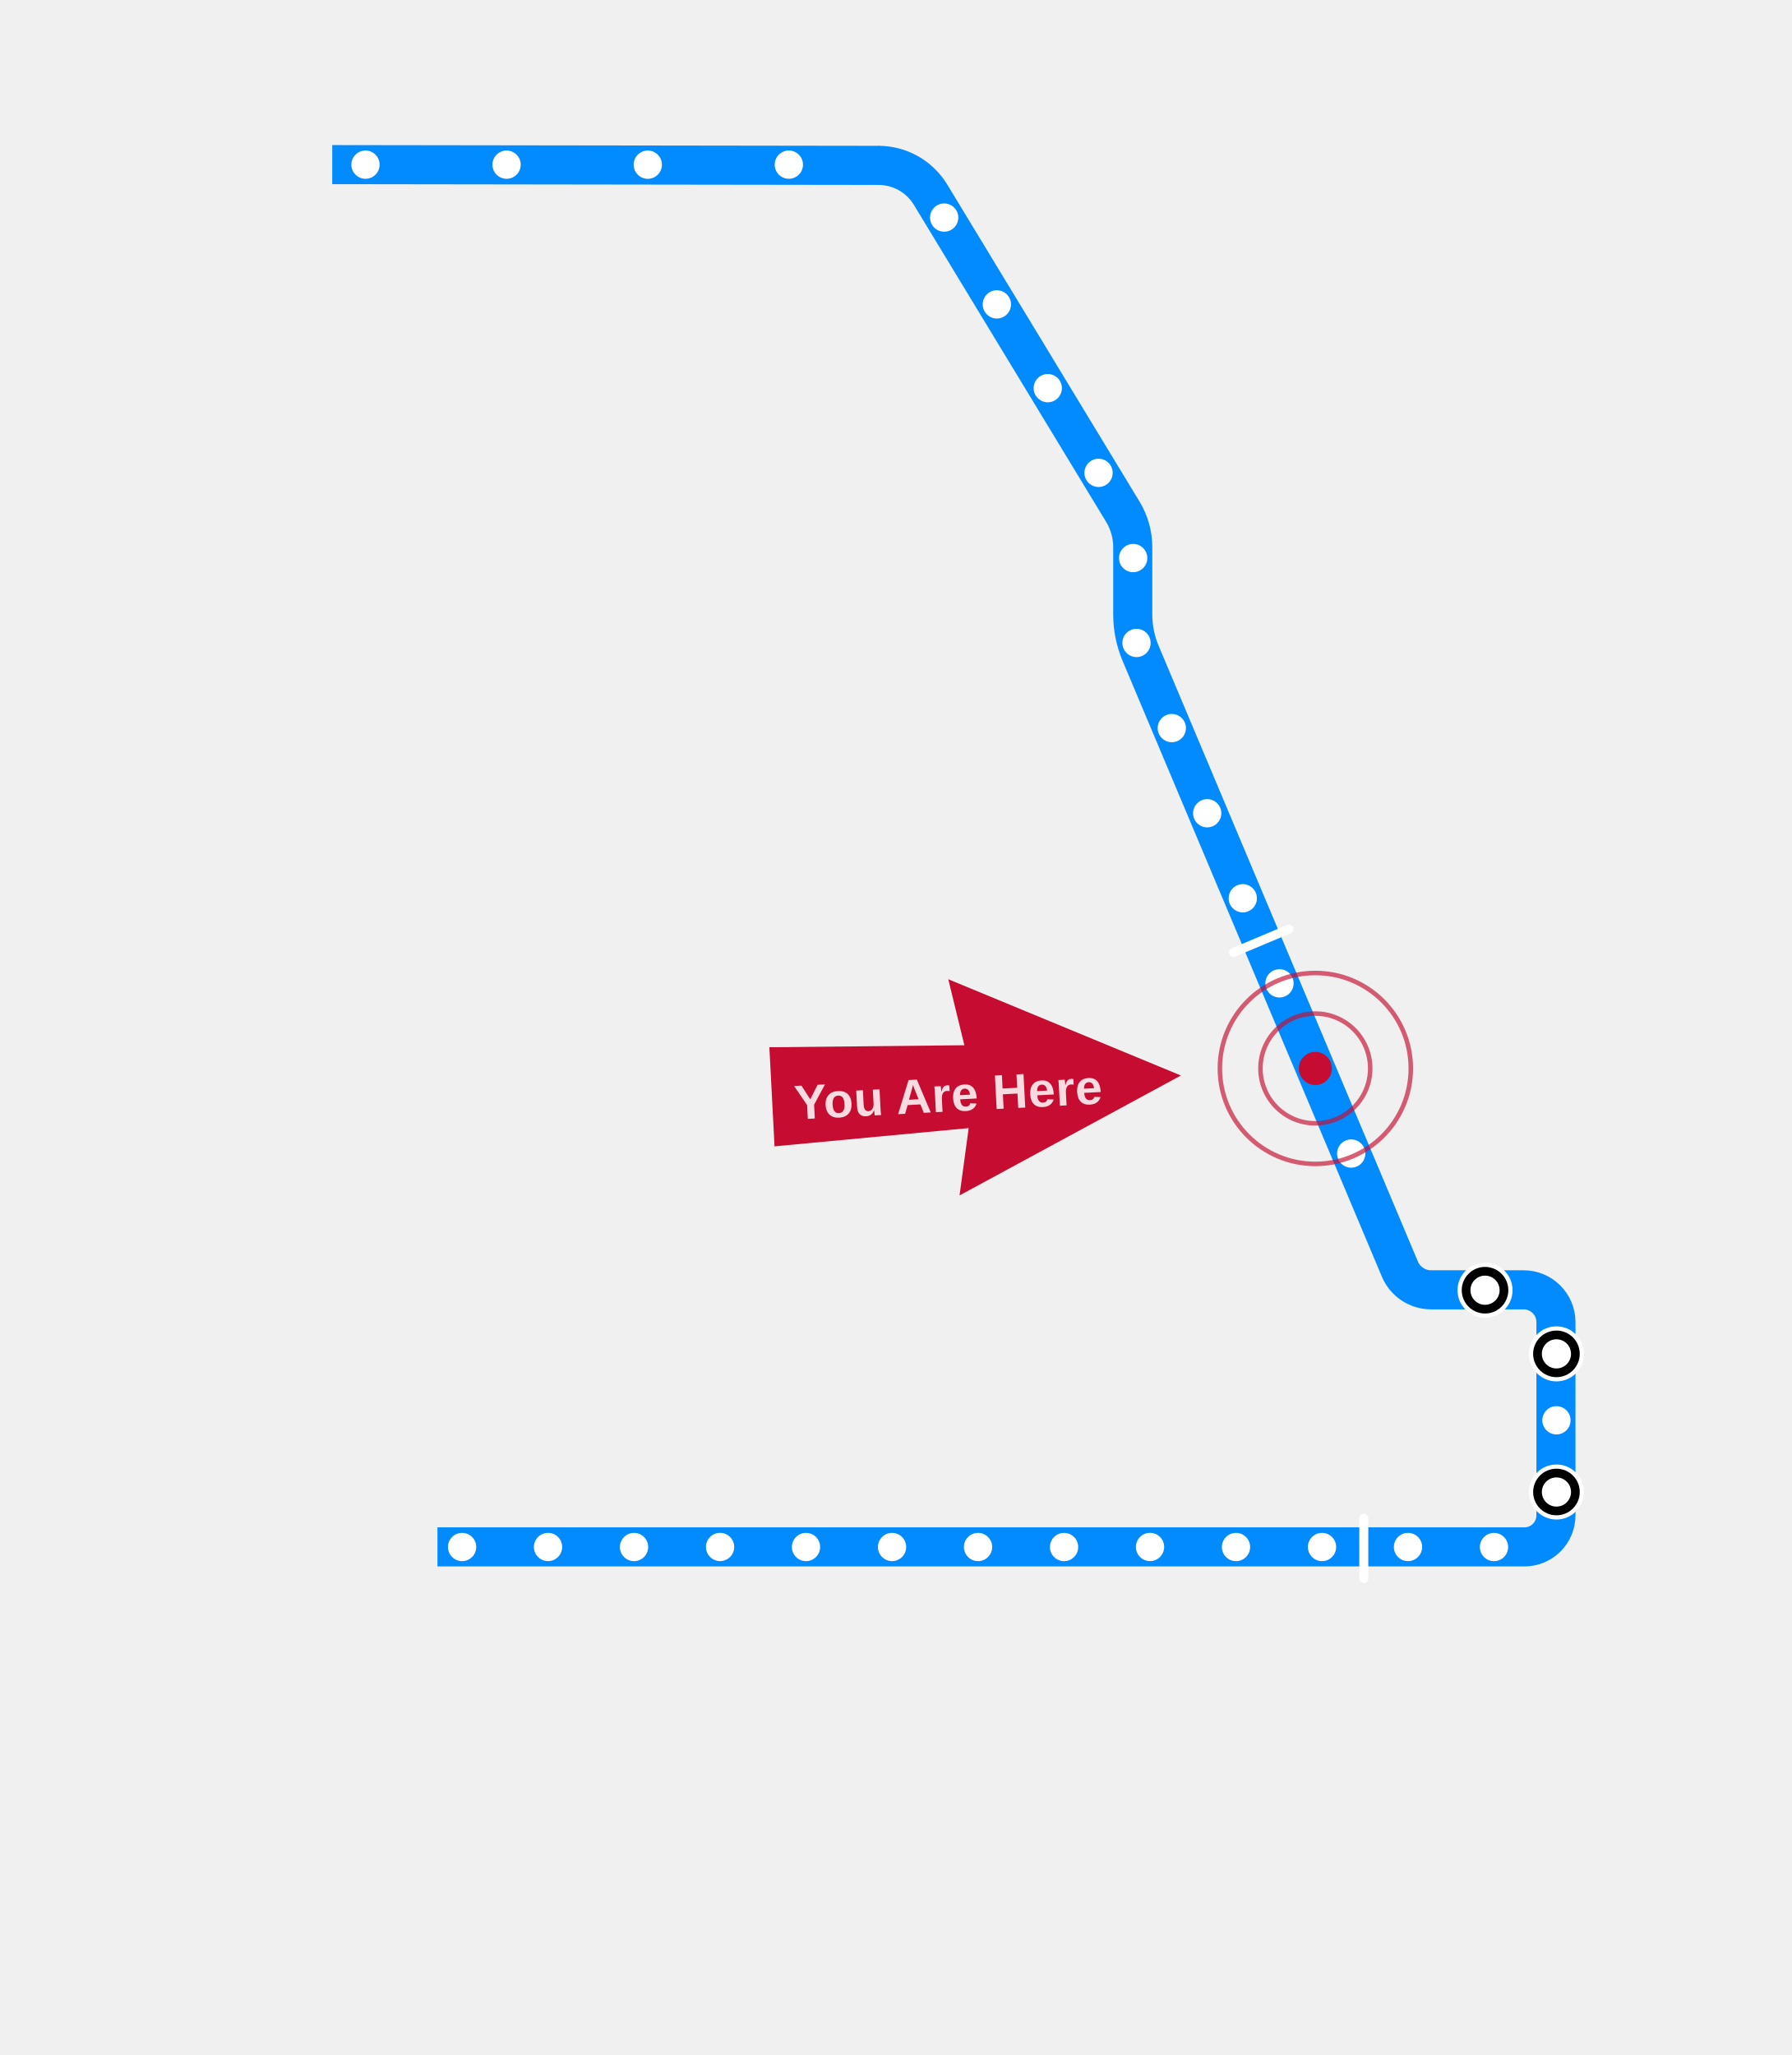
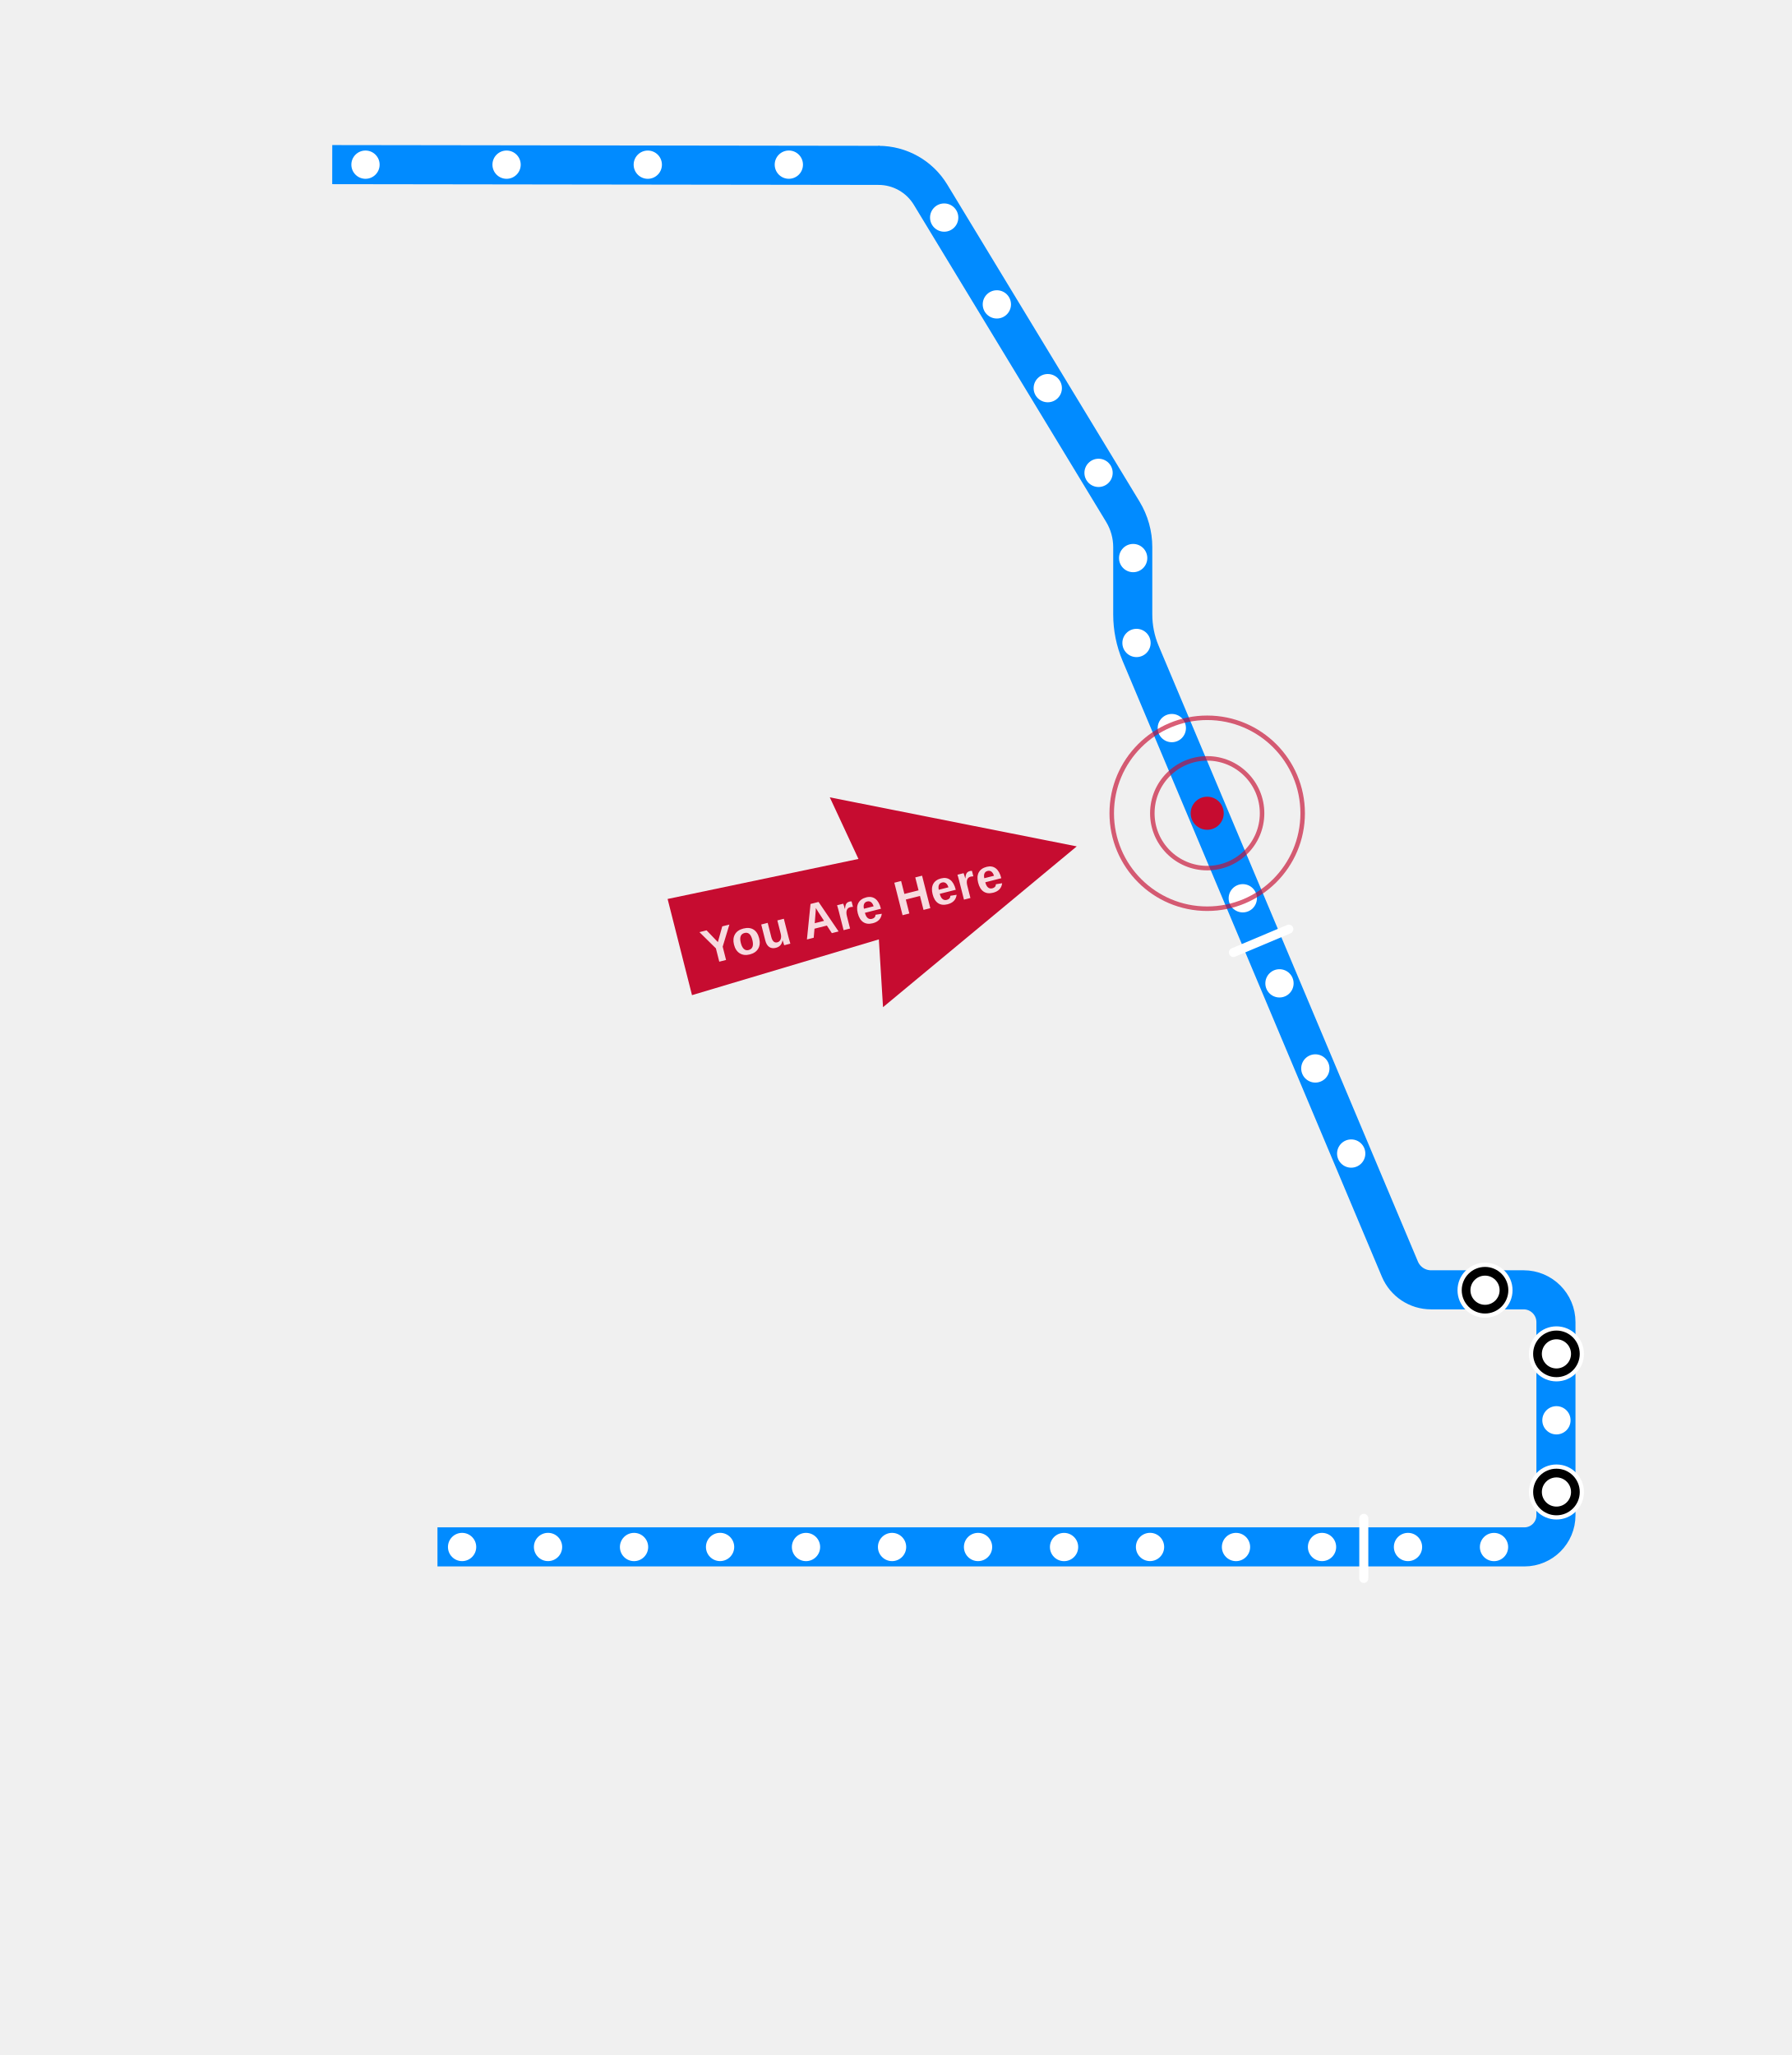
<svg xmlns="http://www.w3.org/2000/svg" width="1192" height="1367" viewBox="-185 -50 1192 1367">
  <path id="Path" fill="#000000" stroke="#018bff" stroke-width="26" d="M 36 59.5 L 400 60.002" />
  <path id="path1" fill="none" stroke="#018bff" stroke-width="26" d="M 400 60 L 399.36 60 C 413.518 60 426.649 67.394 433.99 79.5 L 561.9 290.41 C 566.217 297.525 568.5 305.688 568.5 314.01 L 568.5 358.75 C 568.499 367.615 570.27 376.39 573.71 384.56 L 746.2 794.23 C 749.713 802.575 757.886 808.001 766.94 808 L 828.5 808 C 840.374 808 850 817.626 850 829.5 L 850 958 C 850 969.598 840.598 979 829 979 L 106 979" />
  <path id="path2" fill="#ffffff" stroke="none" d="M 67.52 59.54 C 67.52 64.731 63.311 68.94 58.12 68.94 C 52.929 68.94 48.72 64.731 48.72 59.54 C 48.72 54.349 52.929 50.14 58.12 50.14 C 63.311 50.14 67.52 54.349 67.52 59.54 Z" />
  <path id="path3" fill="#ffffff" stroke="none" d="M 161.37 59.54 C 161.37 64.731 157.161 68.94 151.97 68.94 C 146.779 68.94 142.57 64.731 142.57 59.54 C 142.57 54.349 146.779 50.14 151.97 50.14 C 157.161 50.14 161.37 54.349 161.37 59.54 Z" />
  <path id="path4" fill="#ffffff" stroke="none" d="M 255.3 59.55 C 255.3 64.741 251.091 68.95 245.9 68.95 C 240.709 68.95 236.5 64.741 236.5 59.55 C 236.5 54.359 240.709 50.15 245.9 50.15 C 251.091 50.15 255.3 54.359 255.3 59.55 Z" />
  <path id="path5" fill="#ffffff" stroke="none" d="M 349.13 59.53 C 349.13 64.721 344.921 68.93 339.73 68.93 C 334.539 68.93 330.33 64.721 330.33 59.53 C 330.33 54.339 334.539 50.13 339.73 50.13 C 344.921 50.13 349.13 54.339 349.13 59.53 Z" />
  <path id="path6" fill="#ffffff" stroke="none" d="M 452.46 94.73 C 452.46 99.922 448.251 104.13 443.06 104.13 C 437.869 104.13 433.66 99.922 433.66 94.73 C 433.66 89.539 437.869 85.33 443.06 85.33 C 448.251 85.33 452.46 89.539 452.46 94.73 Z" />
  <path id="path7" fill="#ffffff" stroke="none" d="M 487.5 152.48 C 487.5 157.672 483.291 161.88 478.1 161.88 C 472.909 161.88 468.7 157.672 468.7 152.48 C 468.7 147.289 472.909 143.08 478.1 143.08 C 483.291 143.08 487.5 147.289 487.5 152.48 Z" />
  <path id="path8" fill="#ffffff" stroke="none" d="M 521.37 208.2 C 521.37 213.391 517.161 217.6 511.97 217.6 C 506.779 217.6 502.57 213.391 502.57 208.2 C 502.57 203.009 506.779 198.8 511.97 198.8 C 517.161 198.8 521.37 203.009 521.37 208.2 Z" />
  <path id="path9" fill="#ffffff" stroke="none" d="M 555.15 264.55 C 555.15 269.741 550.941 273.95 545.75 273.95 C 540.559 273.95 536.35 269.741 536.35 264.55 C 536.35 259.359 540.559 255.15 545.75 255.15 C 550.941 255.15 555.15 259.359 555.15 264.55 Z" />
  <path id="path10" fill="#ffffff" stroke="none" d="M 578.17 321.23 C 578.17 326.422 573.961 330.63 568.77 330.63 C 563.579 330.63 559.37 326.422 559.37 321.23 C 559.37 316.039 563.579 311.83 568.77 311.83 C 573.961 311.83 578.17 316.039 578.17 321.23 Z" />
  <path id="path11" fill="#ffffff" stroke="none" d="M 580.39 377.7 C 580.39 382.891 576.181 387.1 570.99 387.1 C 565.799 387.1 561.59 382.891 561.59 377.7 C 561.59 372.509 565.799 368.3 570.99 368.3 C 576.181 368.3 580.39 372.509 580.39 377.7 Z" />
  <path id="path12" fill="#ffffff" stroke="none" d="M 603.88 434.33 C 603.88 439.521 599.671 443.73 594.48 443.73 C 589.289 443.73 585.08 439.521 585.08 434.33 C 585.08 429.139 589.289 424.93 594.48 424.93 C 599.671 424.93 603.88 429.139 603.88 434.33 Z" />
  <path id="path13" fill="#ffffff" stroke="none" d="M 627.42 490.98 C 627.42 496.172 623.211 500.38 618.02 500.38 C 612.829 500.38 608.62 496.172 608.62 490.98 C 608.62 485.789 612.829 481.58 618.02 481.58 C 623.211 481.58 627.42 485.789 627.42 490.98 Z" />
  <path id="path14" fill="#ffffff" stroke="none" d="M 651.09 547.54 C 651.09 552.732 646.881 556.94 641.69 556.94 C 636.499 556.94 632.29 552.732 632.29 547.54 C 632.29 542.349 636.499 538.14 641.69 538.14 C 646.881 538.14 651.09 542.349 651.09 547.54 Z" />
  <path id="path15" fill="#ffffff" stroke="none" d="M 675.5 604.13 C 675.5 609.321 671.292 613.53 666.1 613.53 C 660.909 613.53 656.7 609.321 656.7 604.13 C 656.7 598.939 660.909 594.73 666.1 594.73 C 671.292 594.73 675.5 598.939 675.5 604.13 Z" />
  <path id="path16" fill="#ffffff" stroke="none" d="M 699.35 660.74 C 699.35 665.931 695.141 670.14 689.95 670.14 C 684.759 670.14 680.55 665.931 680.55 660.74 C 680.55 655.549 684.759 651.34 689.95 651.34 C 695.141 651.34 699.35 655.549 699.35 660.74 Z" />
  <path id="path17" fill="#ffffff" stroke="none" d="M 723.21 717.35 C 723.21 722.542 719.001 726.75 713.81 726.75 C 708.619 726.75 704.41 722.542 704.41 717.35 C 704.41 712.159 708.619 707.95 713.81 707.95 C 719.001 707.95 723.21 712.159 723.21 717.35 Z" />
  <path id="path18" fill="#ffffff" stroke="none" d="M 859.73 894.79 C 859.73 899.982 855.521 904.19 850.33 904.19 C 845.139 904.19 840.93 899.982 840.93 894.79 C 840.93 889.599 845.139 885.39 850.33 885.39 C 855.521 885.39 859.73 889.599 859.73 894.79 Z" />
  <path id="path19" fill="#ffffff" stroke="none" d="M 131.78 979.07 C 131.78 984.261 127.571 988.47 122.38 988.47 C 117.189 988.47 112.98 984.261 112.98 979.07 C 112.98 973.879 117.189 969.67 122.38 969.67 C 127.571 969.67 131.78 973.879 131.78 979.07 Z" />
  <path id="path20" fill="#ffffff" stroke="none" d="M 188.95 979.06 C 188.95 984.251 184.741 988.46 179.55 988.46 C 174.359 988.46 170.15 984.251 170.15 979.06 C 170.15 973.869 174.359 969.66 179.55 969.66 C 184.741 969.66 188.95 973.869 188.95 979.06 Z" />
  <path id="path21" fill="#ffffff" stroke="none" d="M 246.16 979.08 C 246.16 984.271 241.951 988.48 236.76 988.48 C 231.569 988.48 227.36 984.271 227.36 979.08 C 227.36 973.889 231.569 969.68 236.76 969.68 C 241.951 969.68 246.16 973.889 246.16 979.08 Z" />
  <path id="path22" fill="#ffffff" stroke="none" d="M 303.39 979.05 C 303.39 984.241 299.181 988.45 293.99 988.45 C 288.799 988.45 284.59 984.241 284.59 979.05 C 284.59 973.859 288.799 969.65 293.99 969.65 C 299.181 969.65 303.39 973.859 303.39 979.05 Z" />
  <path id="path23" fill="#ffffff" stroke="none" d="M 360.55 979.08 C 360.55 984.271 356.341 988.48 351.15 988.48 C 345.959 988.48 341.75 984.271 341.75 979.08 C 341.75 973.889 345.959 969.68 351.15 969.68 C 356.341 969.68 360.55 973.889 360.55 979.08 Z" />
  <path id="path24" fill="#ffffff" stroke="none" d="M 417.79 979.07 C 417.79 984.261 413.581 988.47 408.39 988.47 C 403.199 988.47 398.99 984.261 398.99 979.07 C 398.99 973.879 403.199 969.67 408.39 969.67 C 413.581 969.67 417.79 973.879 417.79 979.07 Z" />
  <path id="path25" fill="#ffffff" stroke="none" d="M 474.99 979.07 C 474.99 984.261 470.781 988.47 465.59 988.47 C 460.399 988.47 456.19 984.261 456.19 979.07 C 456.19 973.879 460.399 969.67 465.59 969.67 C 470.781 969.67 474.99 973.879 474.99 979.07 Z" />
  <path id="path26" fill="#ffffff" stroke="none" d="M 532.2 979.09 C 532.2 984.281 527.991 988.49 522.8 988.49 C 517.609 988.49 513.4 984.281 513.4 979.09 C 513.4 973.898 517.609 969.69 522.8 969.69 C 527.991 969.69 532.2 973.898 532.2 979.09 Z" />
  <path id="path27" fill="#ffffff" stroke="none" d="M 589.39 979.05 C 589.39 984.241 585.181 988.45 579.99 988.45 C 574.799 988.45 570.59 984.241 570.59 979.05 C 570.59 973.859 574.799 969.65 579.99 969.65 C 585.181 969.65 589.39 973.859 589.39 979.05 Z" />
  <path id="path28" fill="#ffffff" stroke="none" d="M 646.58 979.08 C 646.58 984.271 642.371 988.48 637.18 988.48 C 631.989 988.48 627.78 984.271 627.78 979.08 C 627.78 973.889 631.989 969.68 637.18 969.68 C 642.371 969.68 646.58 973.889 646.58 979.08 Z" />
  <path id="path29" fill="#ffffff" stroke="none" d="M 703.8 979.07 C 703.8 984.261 699.591 988.47 694.4 988.47 C 689.208 988.47 685 984.261 685 979.07 C 685 973.879 689.208 969.67 694.4 969.67 C 699.591 969.67 703.8 973.879 703.8 979.07 Z" />
  <path id="path30" fill="#ffffff" stroke="none" d="M 760.99 979.07 C 760.99 984.261 756.781 988.47 751.59 988.47 C 746.398 988.47 742.19 984.261 742.19 979.07 C 742.19 973.879 746.398 969.67 751.59 969.67 C 756.781 969.67 760.99 973.879 760.99 979.07 Z" />
  <path id="path31" fill="#ffffff" stroke="none" d="M 818.2 979.09 C 818.2 984.281 813.991 988.49 808.8 988.49 C 803.609 988.49 799.4 984.281 799.4 979.09 C 799.4 973.898 803.609 969.69 808.8 969.69 C 813.991 969.69 818.2 973.898 818.2 979.09 Z" />
  <clipPath id="clipPath1">
    <path d="M 780 786 L 826 786 L 826 832 L 780 832 Z" />
  </clipPath>
  <path id="path32" fill="#ffffff" stroke="none" clip-path="url(#clipPath1)" d="M 821.13 808.26 C 821.13 818.367 812.937 826.56 802.83 826.56 C 792.723 826.56 784.53 818.367 784.53 808.26 C 784.53 798.153 792.723 789.96 802.83 789.96 C 812.937 789.96 821.13 798.153 821.13 808.26 Z" />
  <path id="path33" fill="#ffffff" stroke="none" d="M 868.63 850.6 C 868.63 860.707 860.437 868.9 850.33 868.9 C 840.223 868.9 832.03 860.707 832.03 850.6 C 832.03 840.493 840.223 832.3 850.33 832.3 C 860.437 832.3 868.63 840.493 868.63 850.6 Z" />
  <path id="path34" fill="#ffffff" stroke="none" d="M 868.64 942.49 C 868.64 952.597 860.447 960.79 850.34 960.79 C 840.233 960.79 832.04 952.597 832.04 942.49 C 832.04 932.383 840.233 924.19 850.34 924.19 C 860.447 924.19 868.64 932.383 868.64 942.49 Z" />
  <path id="path35" fill="#000000" stroke="none" d="M 818.33 808.26 C 818.33 816.82 811.39 823.76 802.83 823.76 C 794.27 823.76 787.33 816.82 787.33 808.26 C 787.33 799.7 794.27 792.76 802.83 792.76 C 811.39 792.76 818.33 799.7 818.33 808.26 Z" />
  <path id="path36" fill="#000000" stroke="none" d="M 865.83 850.6 C 865.83 859.16 858.89 866.1 850.33 866.1 C 841.77 866.1 834.83 859.16 834.83 850.6 C 834.83 842.04 841.77 835.1 850.33 835.1 C 858.89 835.1 865.83 842.04 865.83 850.6 Z" />
  <path id="path37" fill="#000000" stroke="none" d="M 865.84 942.49 C 865.84 951.05 858.9 957.99 850.34 957.99 C 841.78 957.99 834.84 951.05 834.84 942.49 C 834.84 933.93 841.78 926.99 850.34 926.99 C 858.9 926.99 865.84 933.93 865.84 942.49 Z" />
  <path id="path38" fill="#ffffff" stroke="none" d="M 812.53 808.26 C 812.53 813.617 808.187 817.96 802.83 817.96 C 797.473 817.96 793.13 813.617 793.13 808.26 C 793.13 802.903 797.473 798.56 802.83 798.56 C 808.187 798.56 812.53 802.903 812.53 808.26 Z" />
  <path id="path39" fill="#ffffff" stroke="none" d="M 860.03 850.6 C 860.03 855.957 855.687 860.3 850.33 860.3 C 844.973 860.3 840.63 855.957 840.63 850.6 C 840.63 845.243 844.973 840.9 850.33 840.9 C 855.687 840.9 860.03 845.243 860.03 850.6 Z" />
  <path id="path40" fill="#ffffff" stroke="none" d="M 860.04 942.49 C 860.04 947.847 855.697 952.19 850.34 952.19 C 844.983 952.19 840.64 947.847 840.64 942.49 C 840.64 937.133 844.983 932.79 850.34 932.79 C 855.697 932.79 860.04 937.133 860.04 942.49 Z" />
  <path id="divider-damen-division" fill="#000000" stroke="#ffffff" stroke-width="6" stroke-linecap="round" d="M 635.46 583.6 L 672.33 568.07" />
  <path id="divider-uic-clinton" fill="#000000" stroke="#ffffff" stroke-width="6" stroke-linecap="round" d="M 722.19 960 L 722.19 1000" />
-   <circle cx="689.95" cy="660.74" r="36.5" fill="none" stroke="#c60c30" stroke-width="3" opacity="0.66" />
-   <circle cx="689.95" cy="660.74" r="63.5" fill="none" stroke="#c60c30" stroke-width="3" opacity="0.66" />
-   <circle id="coverage-dot" cx="689.95" cy="660.74" r="11" fill="#c60c30" stroke="none" />
-   <g id="you-are-here" transform="translate(-115.24,-165.28) rotate(12.00,715.77,830.71)">
+   <circle cx="618.02" cy="490.98" r="36.5" fill="none" stroke="#c60c30" stroke-width="3" opacity="0.66" />
+   <circle cx="618.02" cy="490.98" r="63.5" fill="none" stroke="#c60c30" stroke-width="3" opacity="0.66" />
+   <circle id="coverage-dot" cx="618.02" cy="490.98" r="11" fill="#c60c30" stroke="none" />
+   <g id="you-are-here" transform="translate(-184.53,-317.69) rotate(0.75,715.77,830.71)">
    <g id="Group">
      <path id="path44" fill="#c60c30" stroke="none" d="M 461.16 933.009 L 584.958 894.288 L 588.322 939.351 L 715.769 830.71 L 551.095 800.246 L 570.688 840.965 L 444.097 869.253 Z" />
      <g id="g1">
        <text id="You-Are-Here" opacity="0.85" transform="matrix(0.966006 -0.258521 0.258521 0.966006 -206.4752 176.7925)" xml:space="preserve" x="464" y="886" font-family="Arial" font-size="32.4" font-weight="700" fill="#ffffff" letter-spacing="0.312">You Are Here</text>
      </g>
    </g>
  </g>
</svg>
